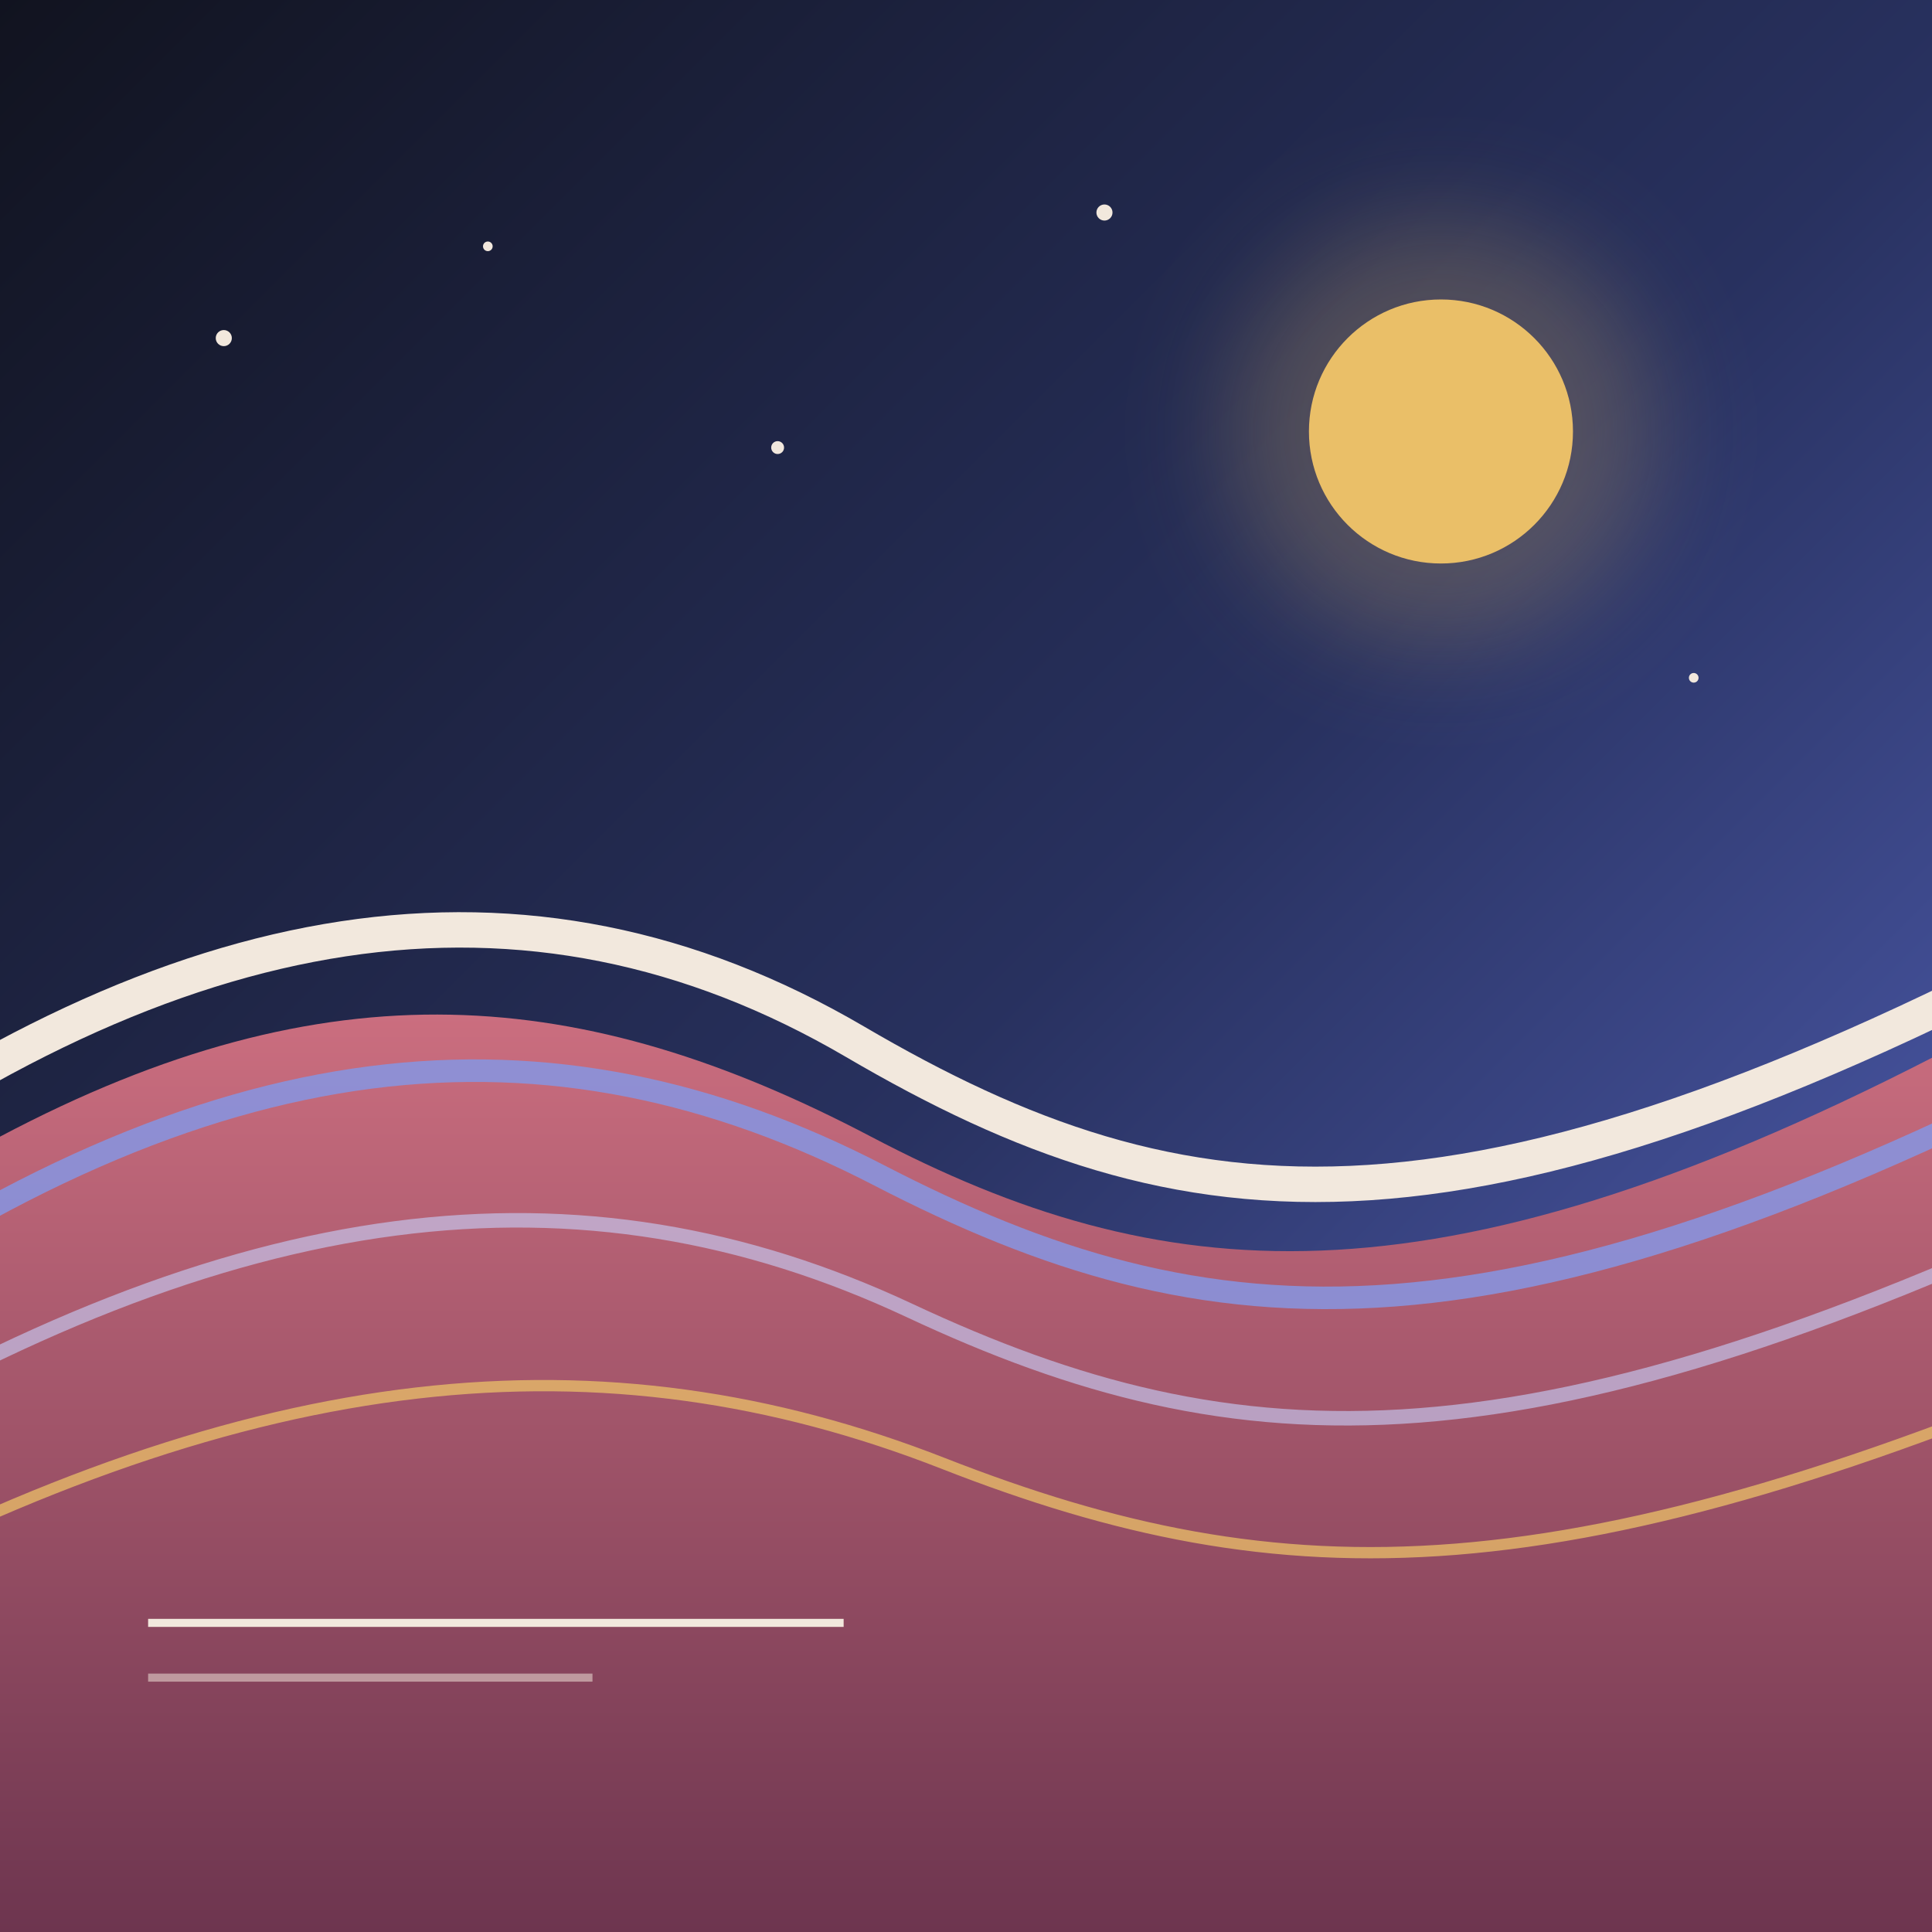
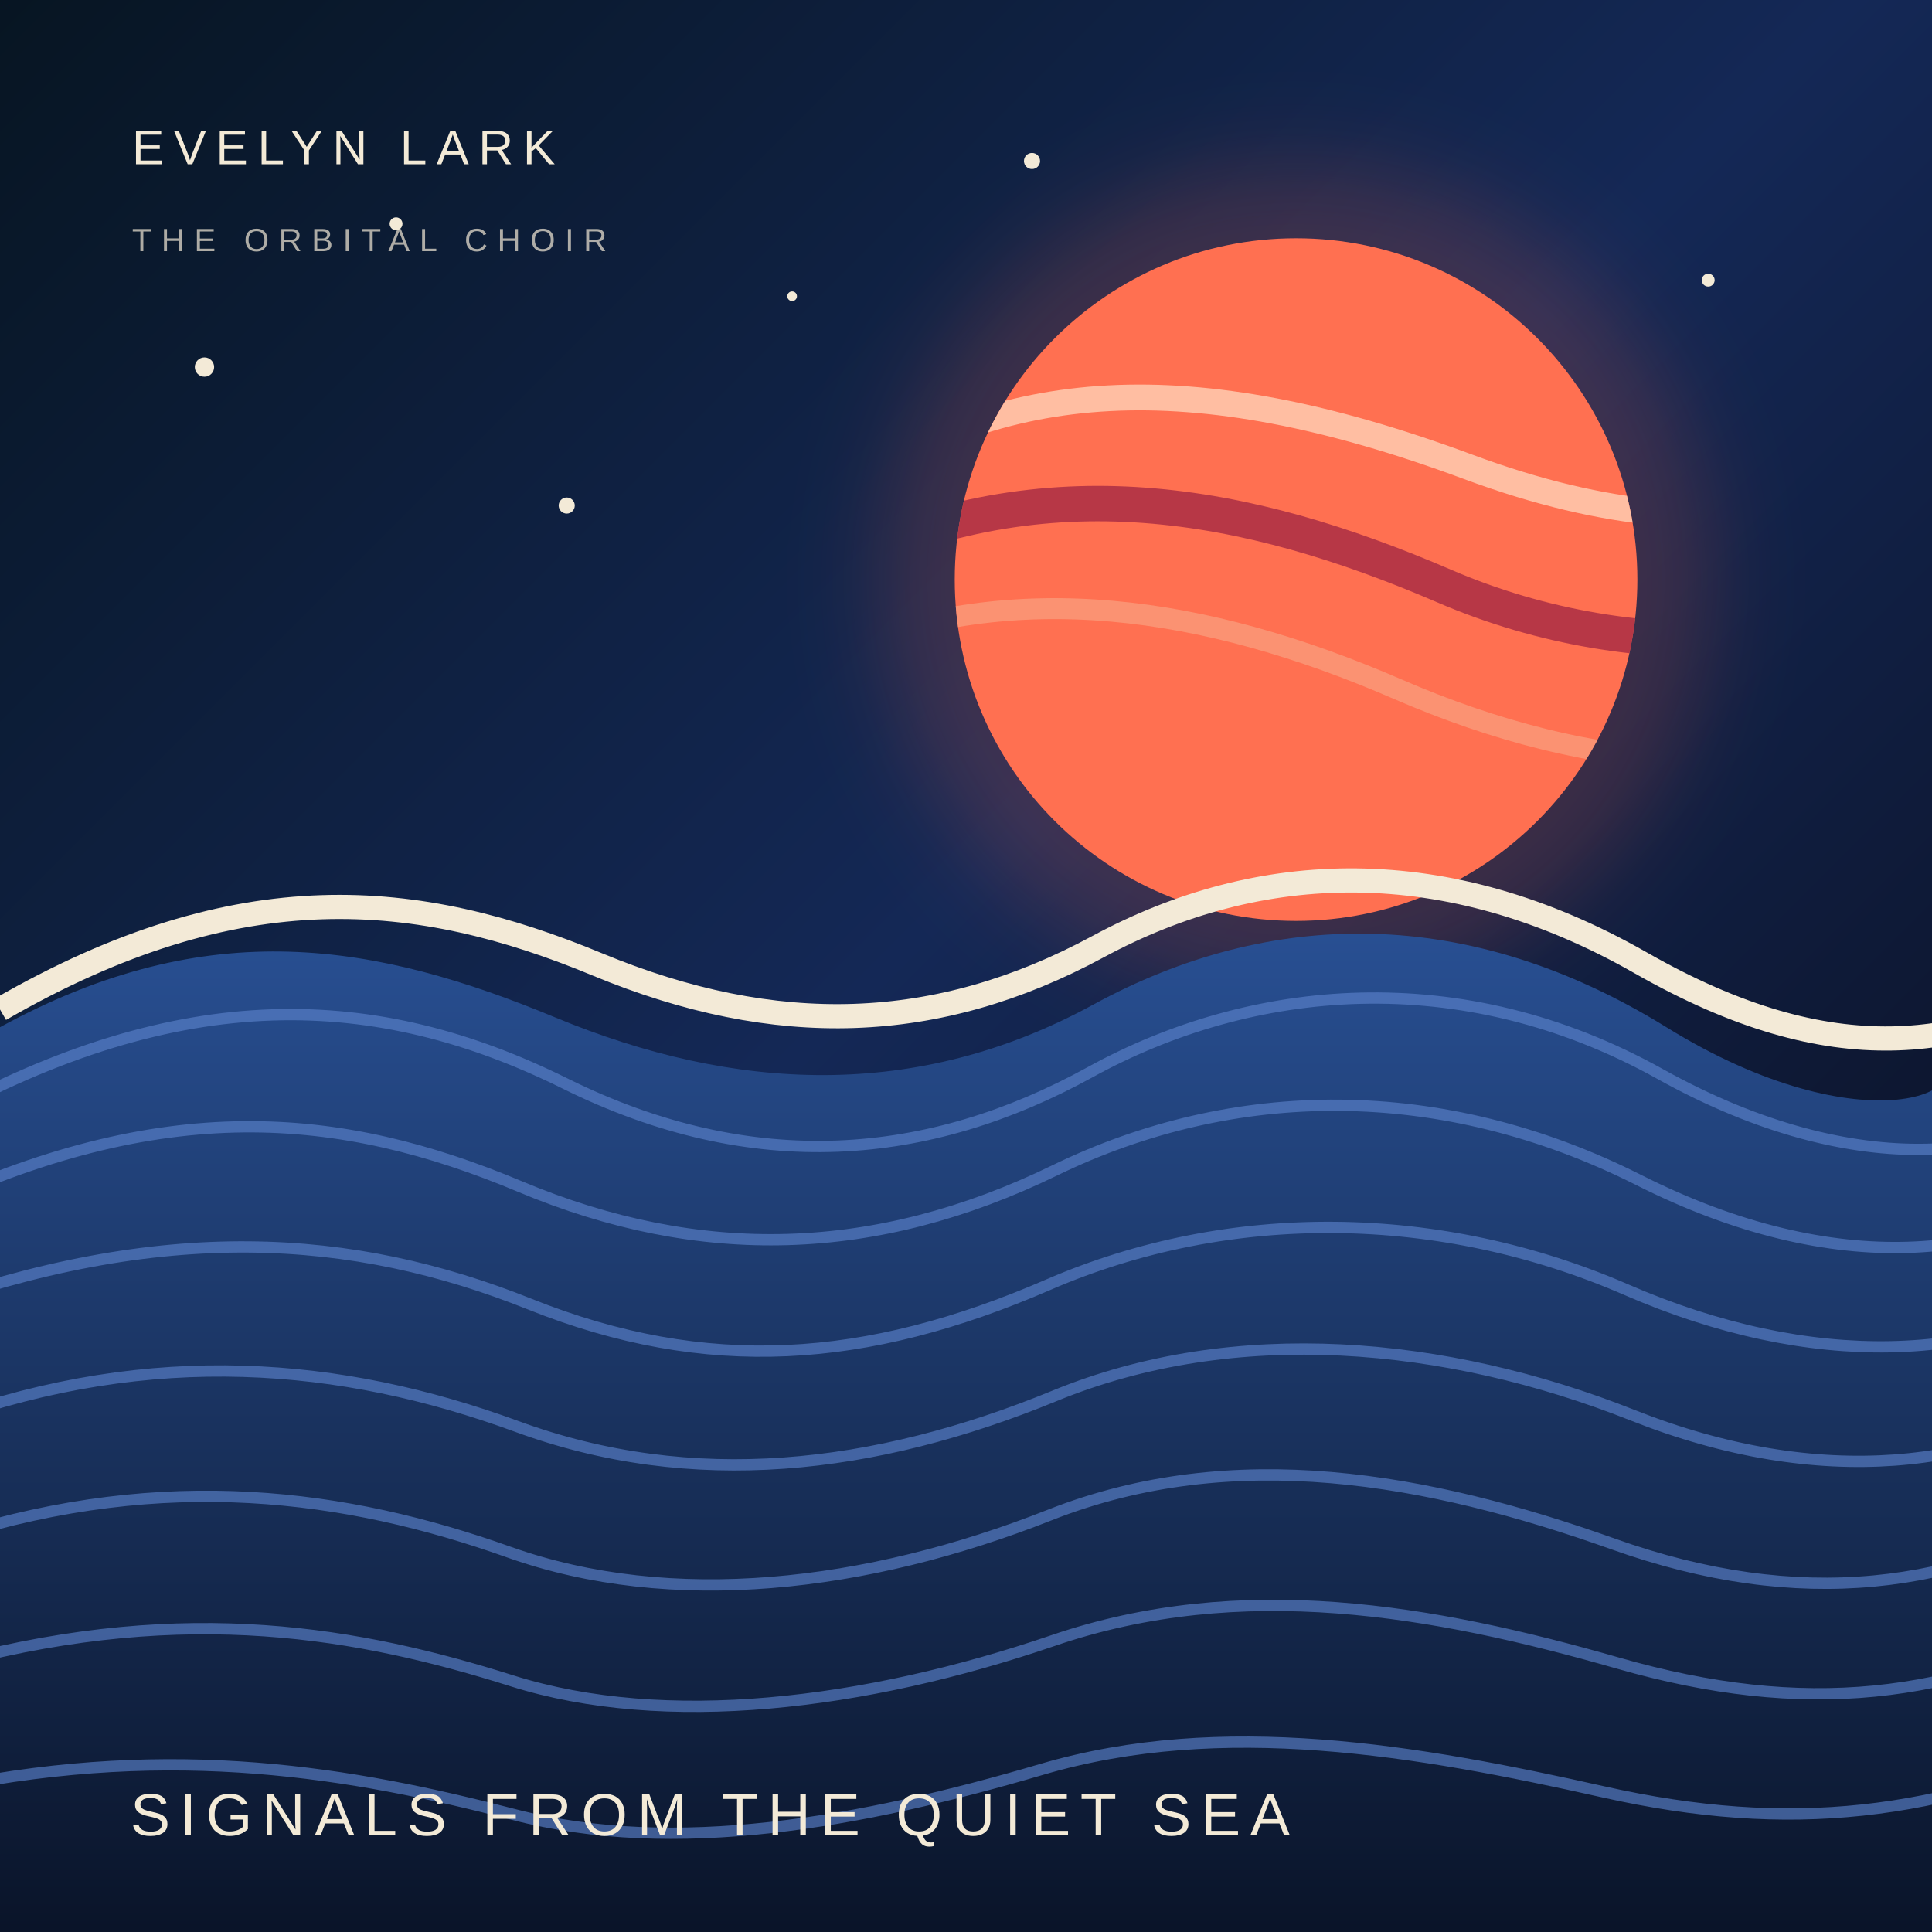
<svg xmlns="http://www.w3.org/2000/svg" viewBox="0 0 1200 1200" role="img" aria-labelledby="title description">
  <defs>
-     <linearGradient id="sky" x1="0" y1="0" x2="1" y2="1">
-       <stop offset="0" stop-color="#11131f" />
-       <stop offset="0.52" stop-color="#28315f" />
-       <stop offset="1" stop-color="#5969c7" />
+     <linearGradient id="night" x1="0" y1="0" x2="1" y2="1">
+       <stop offset="0" stop-color="#071522" />
+       <stop offset="0.48" stop-color="#142856" />
+       <stop offset="1" stop-color="#080a15" />
    </linearGradient>
-     <linearGradient id="horizon" x1="0" y1="0" x2="0" y2="1">
-       <stop offset="0" stop-color="#cb6e7f" />
-       <stop offset="1" stop-color="#6d354f" />
+     <linearGradient id="sea" x1="0" y1="0" x2="0" y2="1">
+       <stop offset="0" stop-color="#284f92" />
+       <stop offset="1" stop-color="#0a1429" />
    </linearGradient>
-     <filter id="soft-glow" x="-80%" y="-80%" width="260%" height="260%">
-       <feGaussianBlur stdDeviation="32" />
+     <filter id="glow" x="-60%" y="-60%" width="220%" height="220%">
+       <feGaussianBlur stdDeviation="28" />
    </filter>
+     <clipPath id="disc-clip">
+       <circle cx="805" cy="360" r="212" />
+     </clipPath>
  </defs>
-   <rect width="1200" height="1200" fill="url(#sky)" />
-   <circle cx="895" cy="268" r="132" fill="#eabf68" opacity=".23" filter="url(#soft-glow)" />
-   <circle cx="895" cy="268" r="82" fill="#eabf68" />
-   <path d="M0 706C204 598 362 612 541 706s347 111 659-49v543H0Z" fill="url(#horizon)" />
-   <g fill="none" stroke-linecap="round">
-     <path d="M-130 742C109 565 326 527 531 647s381 142 799-86" stroke="#f2e8dd" stroke-width="22" />
-     <path d="M-126 826C132 642 341 624 546 730s386 123 788-91" stroke="#8794e1" stroke-width="14" opacity=".86" />
-     <path d="M-123 907C147 743 360 718 565 814s383 105 769-82" stroke="#c6cef8" stroke-width="9" opacity=".62" />
-     <path d="M-115 994C159 847 374 826 586 909s386 84 752-75" stroke="#eabf68" stroke-width="7" opacity=".76" />
+   <rect width="1200" height="1200" fill="url(#night)" />
+   <circle cx="805" cy="360" r="258" fill="#ff6548" opacity=".18" filter="url(#glow)" />
+   <circle cx="805" cy="360" r="212" fill="#ff7051" />
+   <g clip-path="url(#disc-clip)" opacity=".8">
+     <path d="M520 306c102-70 217-81 392-16s268 10 353-35" fill="none" stroke="#ffd2b7" stroke-width="16" />
+     <path d="M520 350c130-62 254-39 377 14s255 38 350-10" fill="none" stroke="#a52944" stroke-width="22" />
+     <path d="M520 404c111-45 228-28 348 24s245 65 380 3" fill="none" stroke="#fa9b7a" stroke-width="13" />
  </g>
-   <g fill="#f2e8dd">
-     <circle cx="139" cy="210" r="5" />
-     <circle cx="303" cy="153" r="3" />
-     <circle cx="483" cy="278" r="4" />
-     <circle cx="686" cy="132" r="5" />
-     <circle cx="1052" cy="421" r="3" />
+   <path d="M0 638C130 567 234 586 345 632s224 52 334-8 233-62 356 14 204 40 165 12v550H0Z" fill="url(#sea)" />
+   <g fill="none" stroke="#5b82cb" stroke-width="7" opacity=".64">
+     <path d="M-40 695c153-85 274-80 391-22s226 48 326-7 230-68 354 1 224 53 275 9" />
+     <path d="M-50 752c151-72 261-62 373-15s221 44 332-10 240-56 363 6 225 49 292 1" />
+     <path d="M-53 814c154-56 272-48 382-4s209 37 322-12 244-47 359 3 222 46 303-4" />
+     <path d="M-34 882c129-46 246-36 355 4s222 27 334-19 243-34 359 12 219 34 297-17" />
+     <path d="M-28 954c131-41 243-26 344 10s222 22 336-23 235-23 350 18 214 29 307-26" />
+     <path d="M-25 1032c142-37 248-18 343 12s219 15 336-25 236-19 351 14 207 23 307-29" />
+     <path d="M-30 1110c139-28 249-9 349 17s216 5 328-28 233-12 349 14 207 15 318-33" />
  </g>
-   <path d="M92 1008h432" stroke="#f2e8dd" stroke-width="5" />
-   <path d="M92 1042h276" stroke="#f2e8dd" stroke-width="5" opacity=".52" />
+   <path d="M0 627c149-86 260-74 371-28s211 43 311-11 216-59 337 10 201 53 281 10" fill="none" stroke="#f3ead7" stroke-width="15" />
+   <g fill="#f3ead7">
+     <circle cx="127" cy="228" r="6" />
+     <circle cx="246" cy="139" r="4" />
+     <circle cx="352" cy="314" r="5" />
+     <circle cx="492" cy="184" r="3" />
+     <circle cx="641" cy="100" r="5" />
+     <circle cx="1061" cy="174" r="4" />
+   </g>
+   <g fill="#f3ead7" font-family="Arial, sans-serif" letter-spacing="6">
+     <text x="82" y="102" font-size="30">EVELYN LARK</text>
+     <text x="82" y="156" font-size="20" opacity=".7">THE ORBITAL CHOIR</text>
+     <text x="81" y="1140" font-size="37">SIGNALS FROM THE QUIET SEA</text>
+   </g>
</svg>
